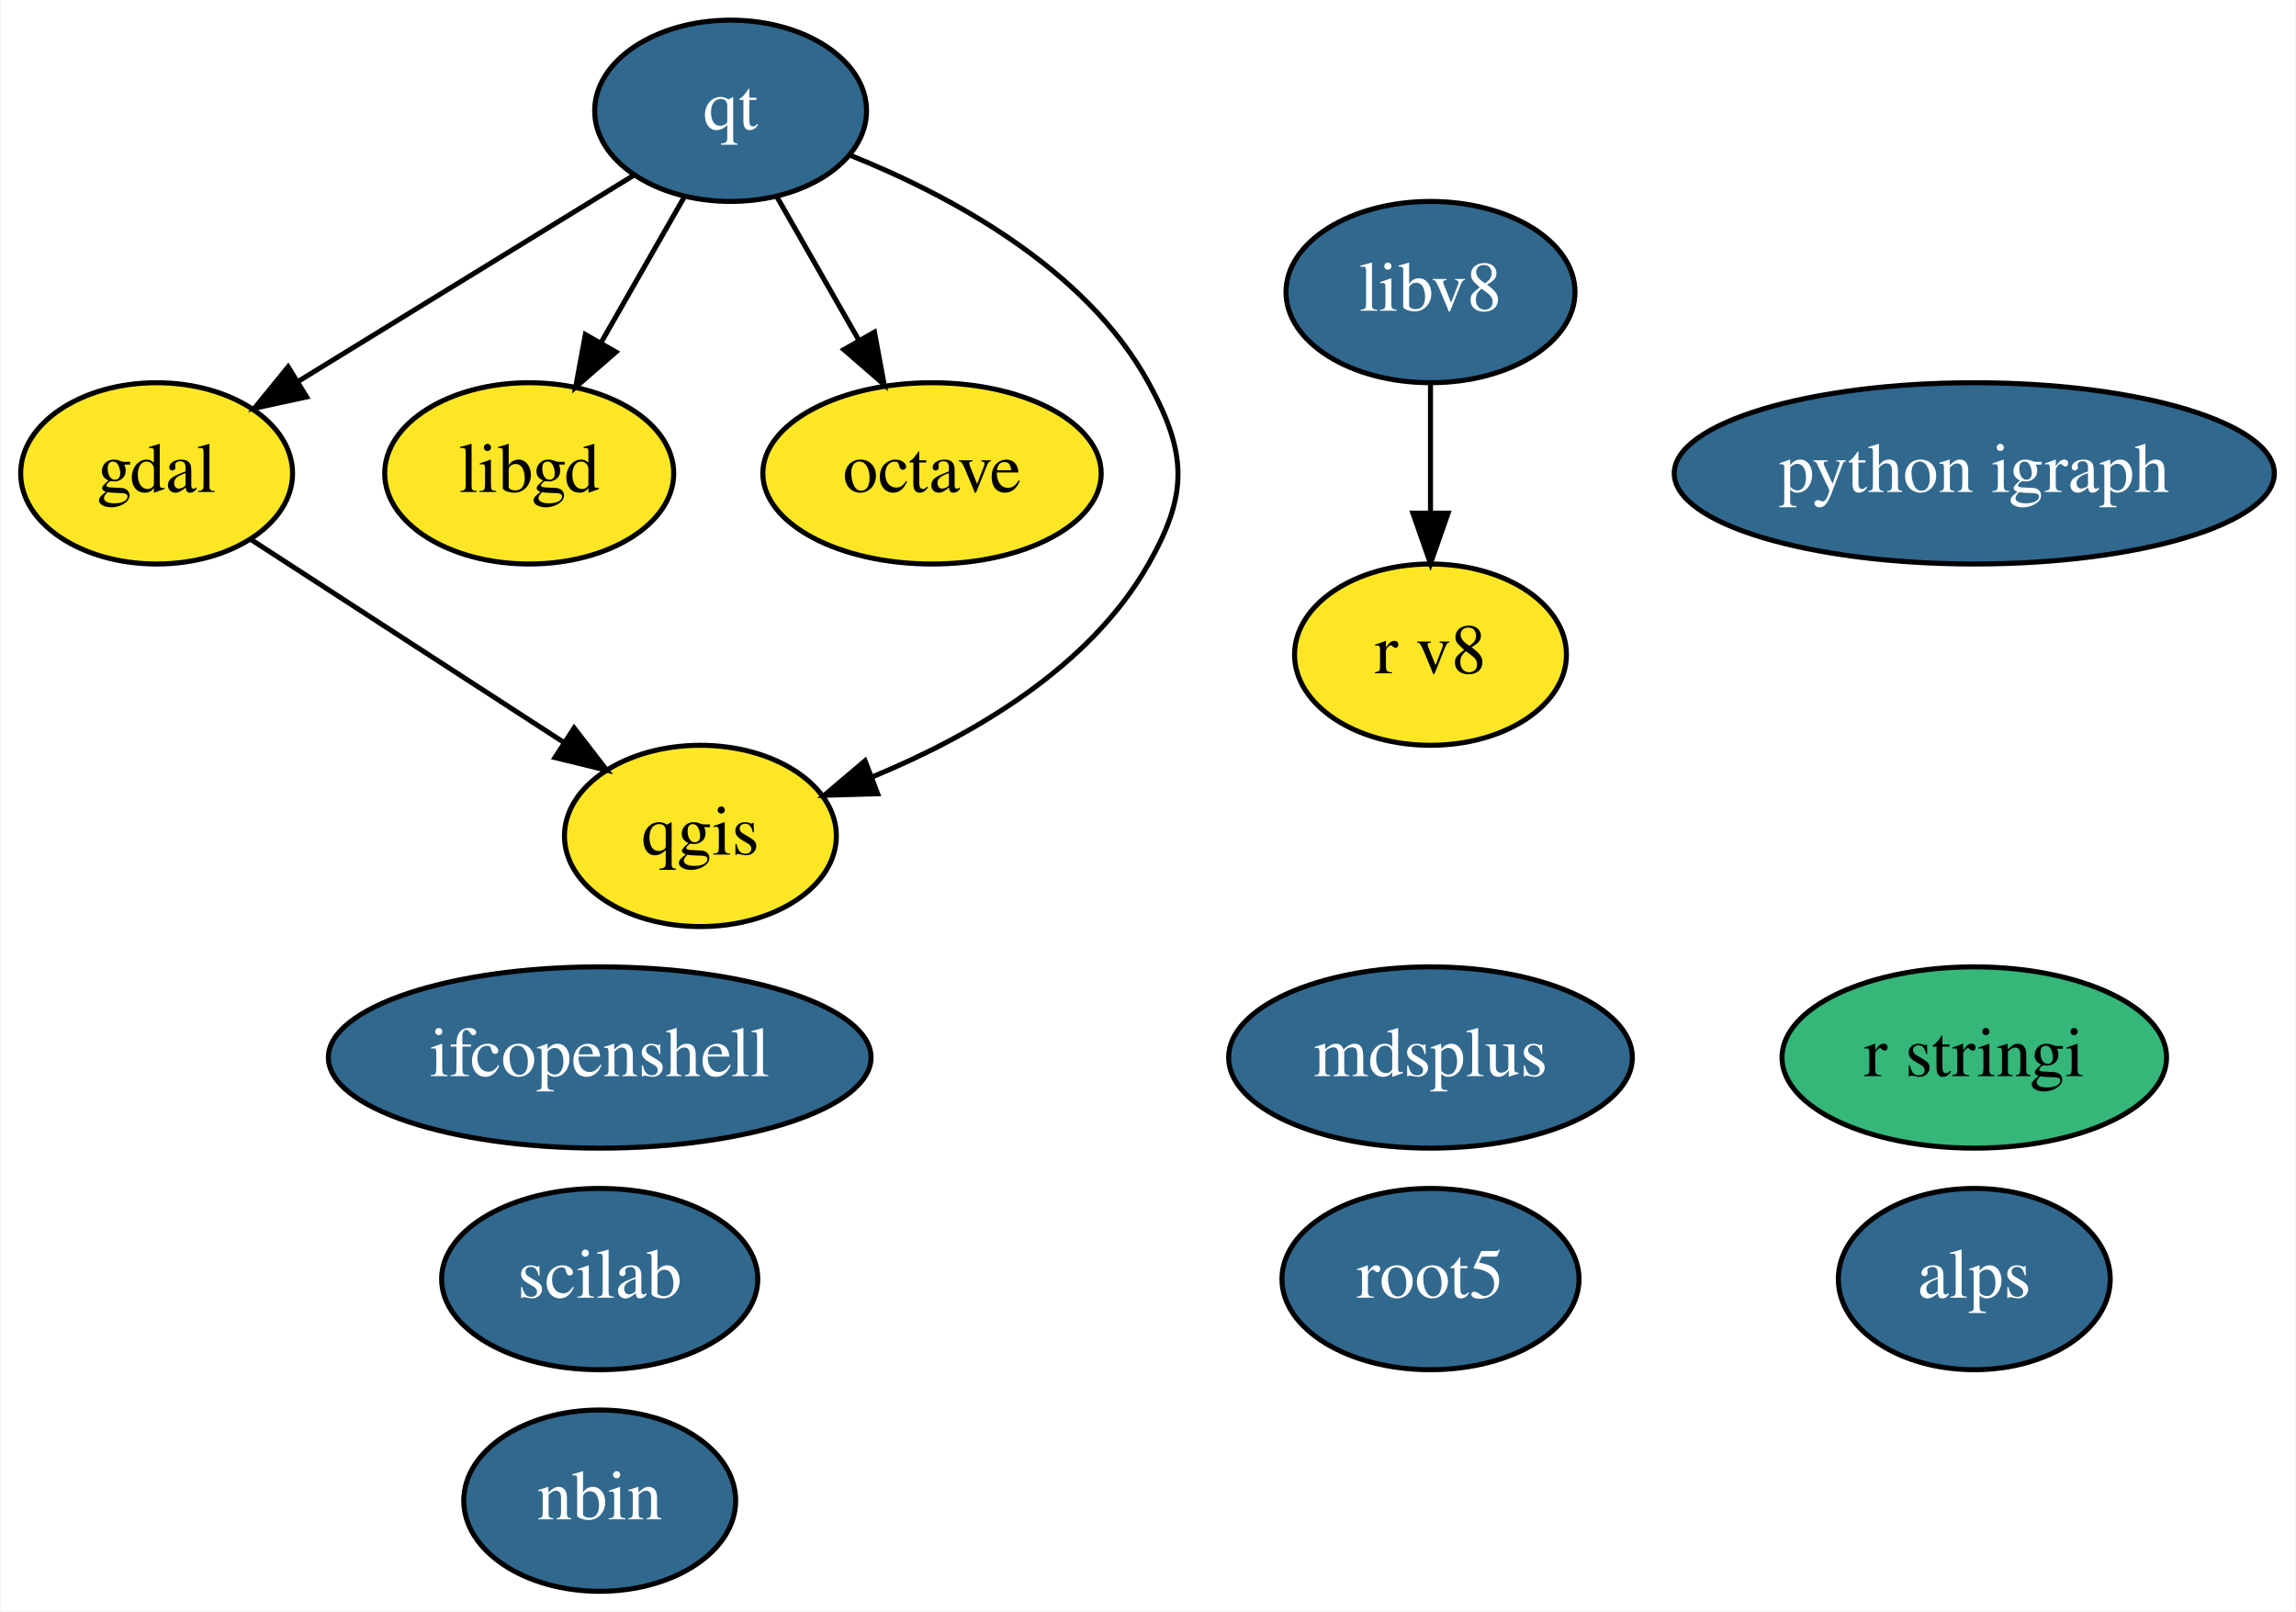
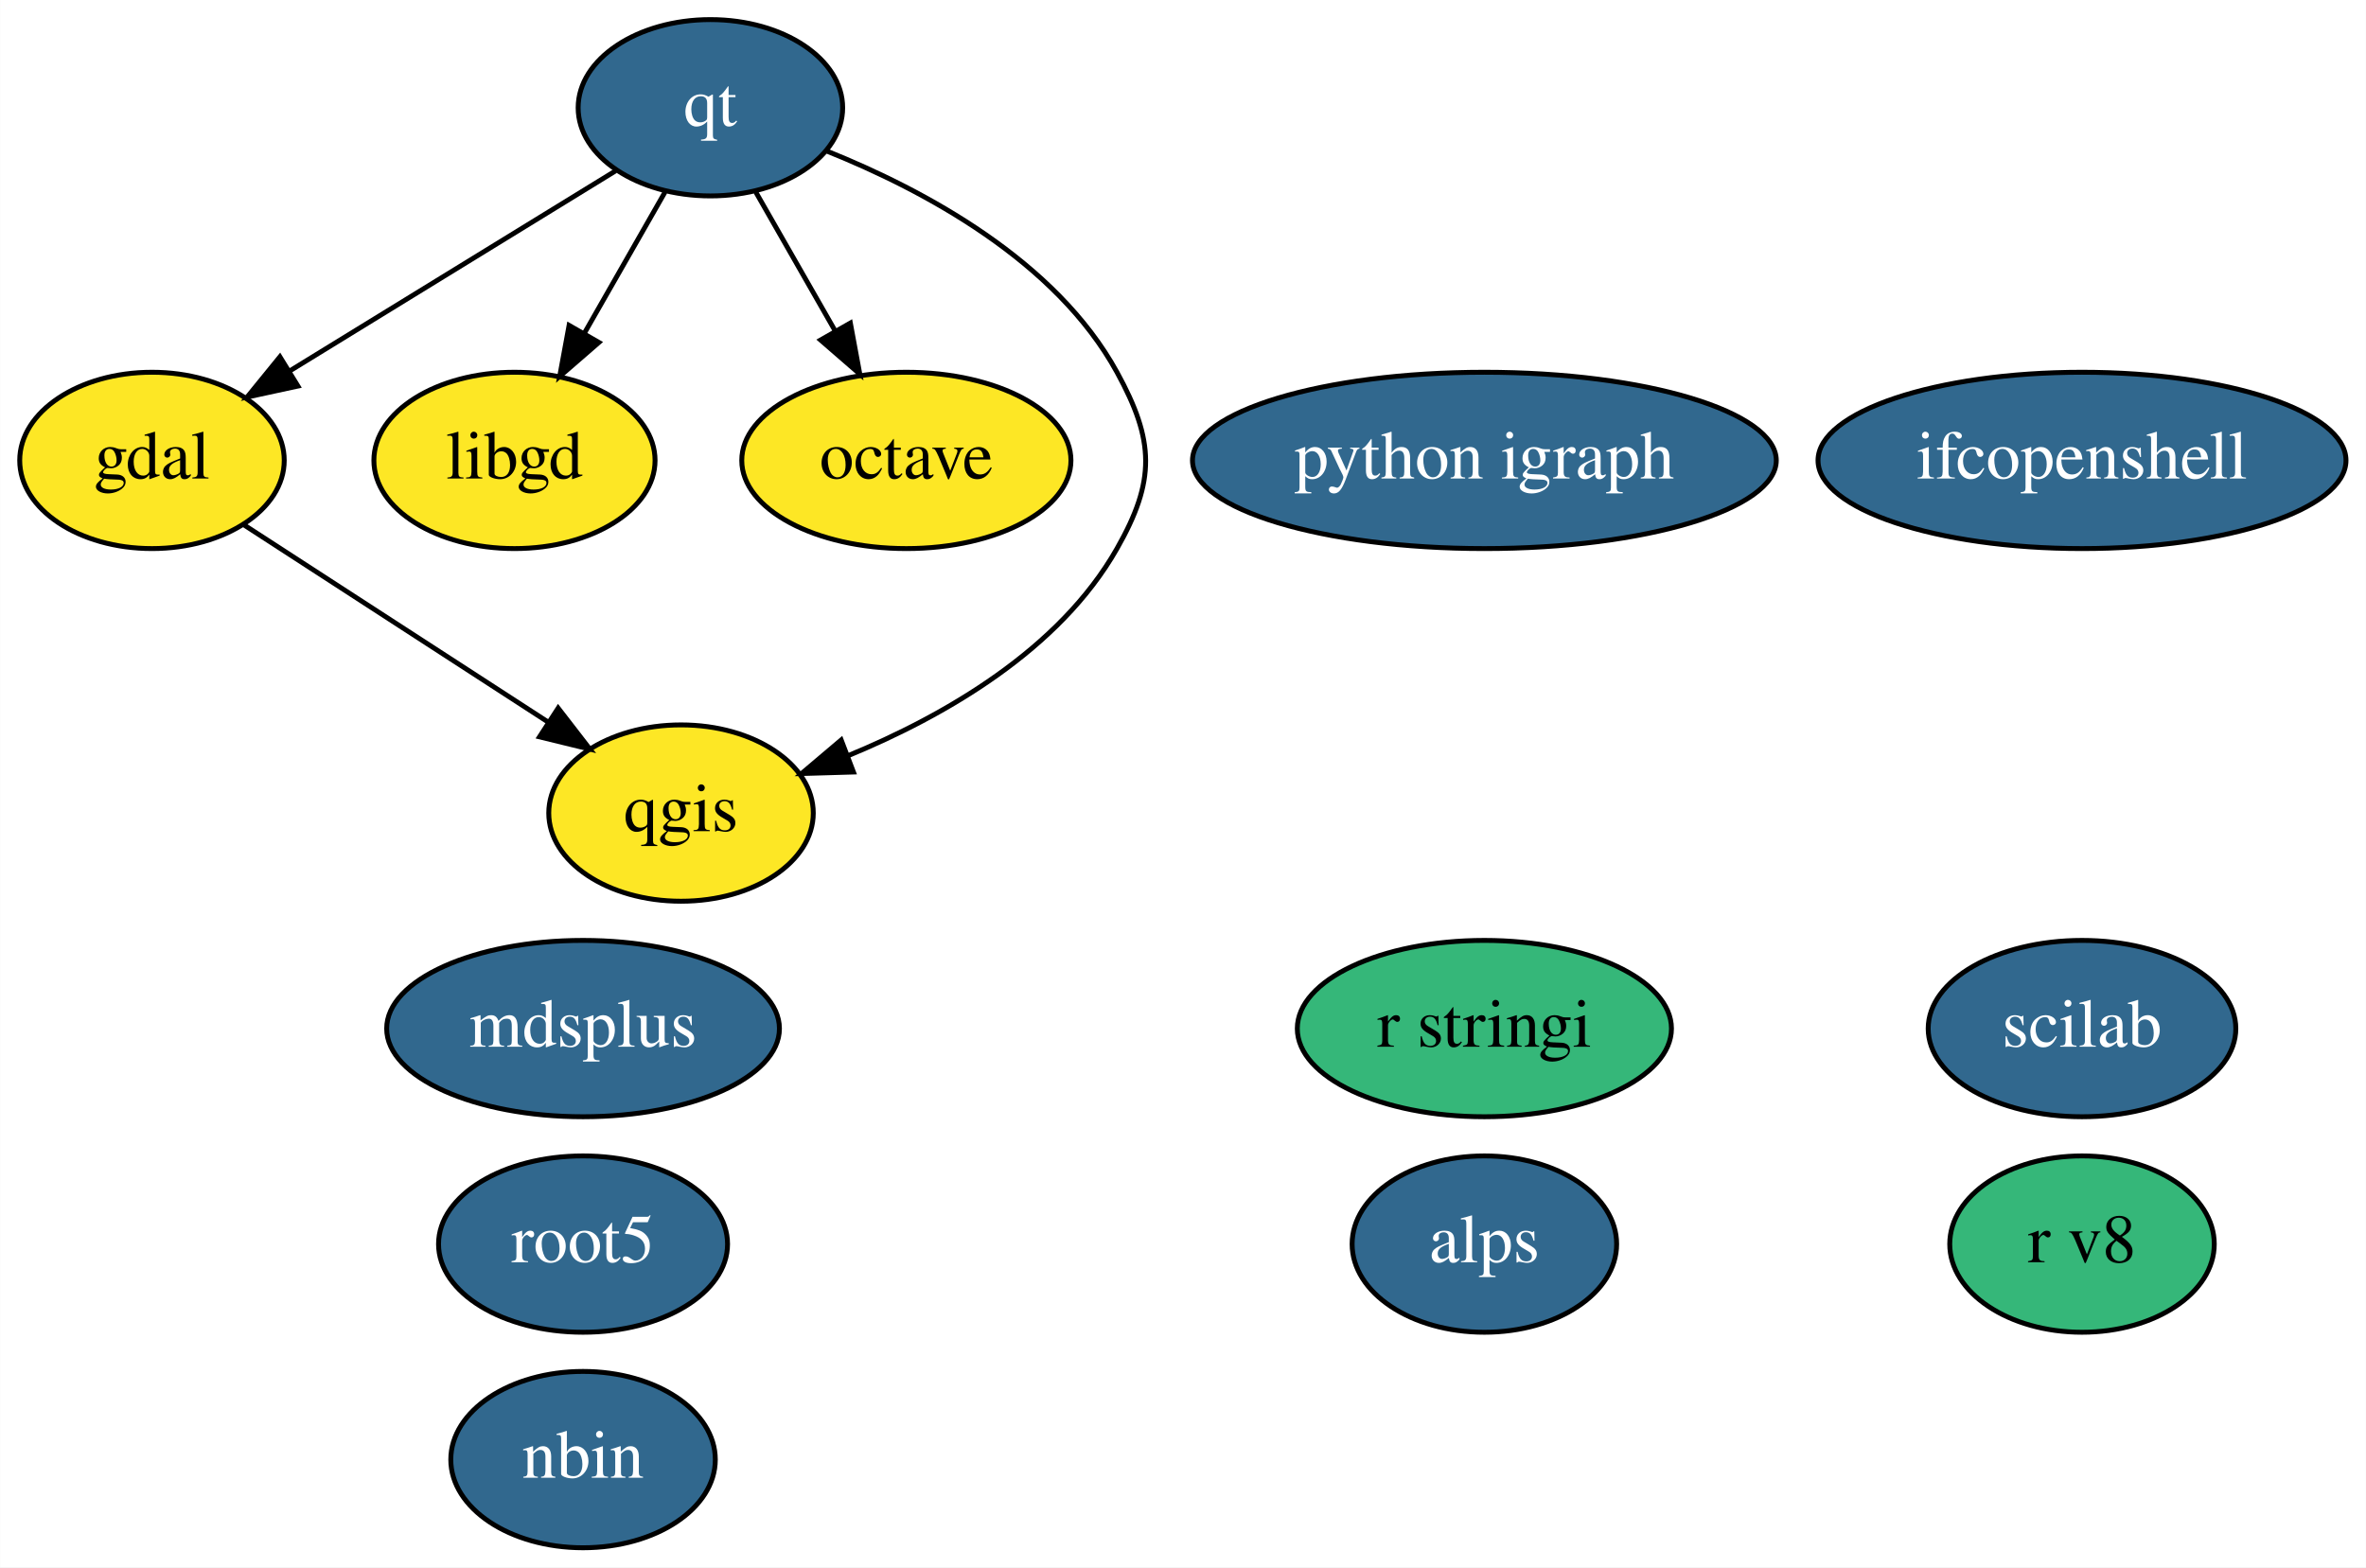
- <svg xmlns="http://www.w3.org/2000/svg" xmlns:xlink="http://www.w3.org/1999/xlink" width="456pt" height="320pt" viewBox="0.00 0.00 455.79 320.00">
+ <svg xmlns="http://www.w3.org/2000/svg" xmlns:xlink="http://www.w3.org/1999/xlink" width="483pt" height="320pt" viewBox="0.00 0.00 482.95 320.00">
  <g id="graph0" class="graph" transform="scale(1 1) rotate(0) translate(4 316)">
-     <polygon fill="white" stroke="transparent" points="-4,4 -4,-316 451.79,-316 451.79,4 -4,4" />
+     <polygon fill="white" stroke="transparent" points="-4,4 -4,-316 478.95,-316 478.95,4 -4,4" />
    <g id="node1" class="node">
      <g id="a_node1">
        <a xlink:href="https://github.com/conda-forge/gdal-feedstock" xlink:title="gdal">
          <ellipse fill="#fde725" stroke="black" cx="27" cy="-222" rx="27" ry="18" />
          <text text-anchor="middle" x="27" y="-218.3" font-family="Times,serif" font-size="14.00">gdal</text>
        </a>
      </g>
    </g>
    <g id="node5" class="node">
      <g id="a_node5">
        <a xlink:href="https://github.com/conda-forge/qgis-feedstock" xlink:title="qgis">
          <ellipse fill="#fde725" stroke="black" cx="135" cy="-150" rx="27" ry="18" />
          <text text-anchor="middle" x="135" y="-146.3" font-family="Times,serif" font-size="14.00">qgis</text>
        </a>
      </g>
    </g>
    <g id="edge1" class="edge">
      <path fill="none" stroke="black" d="M45.81,-208.81C63,-197.67 88.62,-181.06 107.99,-168.5" />
      <polygon fill="black" stroke="black" points="109.92,-171.43 116.4,-163.05 106.11,-165.56 109.92,-171.43" />
    </g>
    <g id="node2" class="node">
      <g id="a_node2">
        <a xlink:href="https://github.com/conda-forge/libgd-feedstock" xlink:title="libgd">
          <ellipse fill="#fde725" stroke="black" cx="101" cy="-222" rx="28.7" ry="18" />
          <text text-anchor="middle" x="101" y="-218.3" font-family="Times,serif" font-size="14.00">libgd</text>
        </a>
      </g>
    </g>
    <g id="node3" class="node">
      <g id="a_node3">
        <a xlink:href="https://github.com/conda-forge/octave-feedstock" xlink:title="octave">
          <ellipse fill="#fde725" stroke="black" cx="181" cy="-222" rx="33.6" ry="18" />
          <text text-anchor="middle" x="181" y="-218.3" font-family="Times,serif" font-size="14.00">octave</text>
        </a>
      </g>
    </g>
    <g id="node4" class="node">
      <g id="a_node4">
        <a xlink:href="https://github.com/conda-forge/python-igraph-feedstock/pull/31" xlink:title="python igraph">
-           <ellipse fill="#31688e" stroke="black" cx="388" cy="-222" rx="59.59" ry="18" />
-           <text text-anchor="middle" x="388" y="-218.3" font-family="Times,serif" font-size="14.00" fill="white">python igraph</text>
+           <ellipse fill="#31688e" stroke="black" cx="299" cy="-222" rx="59.59" ry="18" />
+           <text text-anchor="middle" x="299" y="-218.3" font-family="Times,serif" font-size="14.00" fill="white">python igraph</text>
        </a>
      </g>
    </g>
    <g id="node6" class="node">
      <g id="a_node6">
        <a xlink:href="https://github.com/conda-forge/qt-feedstock/pull/157" xlink:title="qt">
          <ellipse fill="#31688e" stroke="black" cx="141" cy="-294" rx="27" ry="18" />
          <text text-anchor="middle" x="141" y="-290.3" font-family="Times,serif" font-size="14.00" fill="white">qt</text>
        </a>
      </g>
    </g>
-     <g id="edge4" class="edge">
+     <g id="edge5" class="edge">
      <path fill="none" stroke="black" d="M121.66,-281.13C103.4,-269.91 75.81,-252.97 55.11,-240.26" />
      <polygon fill="black" stroke="black" points="56.79,-237.18 46.43,-234.93 53.12,-243.15 56.79,-237.18" />
    </g>
-     <g id="edge5" class="edge">
+     <g id="edge4" class="edge">
      <path fill="none" stroke="black" d="M131.72,-276.76C126.83,-268.19 120.71,-257.49 115.23,-247.9" />
      <polygon fill="black" stroke="black" points="118.23,-246.09 110.23,-239.15 112.15,-249.57 118.23,-246.09" />
    </g>
    <g id="edge2" class="edge">
      <path fill="none" stroke="black" d="M150.28,-276.76C155.05,-268.4 160.99,-258.02 166.37,-248.61" />
      <polygon fill="black" stroke="black" points="169.57,-250.05 171.5,-239.63 163.49,-246.58 169.57,-250.05" />
    </g>
    <g id="edge3" class="edge">
      <path fill="none" stroke="black" d="M164.78,-285.15C184.59,-277.2 211.51,-262.79 224,-240 231.69,-225.97 231.91,-217.91 224,-204 212.24,-183.31 188.85,-169.85 169,-161.67" />
      <polygon fill="black" stroke="black" points="170.2,-158.38 159.61,-158.07 167.7,-164.92 170.2,-158.38" />
    </g>
    <g id="node7" class="node">
      <g id="a_node7">
        <a xlink:href="https://github.com/conda-forge/r-stringi-feedstock" xlink:title="r stringi">
-           <ellipse fill="#35b779" stroke="black" cx="388" cy="-106" rx="38.19" ry="18" />
-           <text text-anchor="middle" x="388" y="-102.3" font-family="Times,serif" font-size="14.00">r stringi</text>
+           <ellipse fill="#35b779" stroke="black" cx="299" cy="-106" rx="38.19" ry="18" />
+           <text text-anchor="middle" x="299" y="-102.3" font-family="Times,serif" font-size="14.00">r stringi</text>
        </a>
      </g>
    </g>
    <g id="node8" class="node">
      <g id="a_node8">
        <a xlink:href="https://github.com/conda-forge/root5-feedstock/pull/22" xlink:title="root5">
-           <ellipse fill="#31688e" stroke="black" cx="280" cy="-62" rx="29.5" ry="18" />
-           <text text-anchor="middle" x="280" y="-58.3" font-family="Times,serif" font-size="14.00" fill="white">root5</text>
+           <ellipse fill="#31688e" stroke="black" cx="115" cy="-62" rx="29.5" ry="18" />
+           <text text-anchor="middle" x="115" y="-58.3" font-family="Times,serif" font-size="14.00" fill="white">root5</text>
        </a>
      </g>
    </g>
    <g id="node9" class="node">
      <g id="a_node9">
        <a xlink:href="https://github.com/conda-forge/alps-feedstock/pull/32" xlink:title="alps">
-           <ellipse fill="#31688e" stroke="black" cx="388" cy="-62" rx="27" ry="18" />
-           <text text-anchor="middle" x="388" y="-58.3" font-family="Times,serif" font-size="14.00" fill="white">alps</text>
+           <ellipse fill="#31688e" stroke="black" cx="299" cy="-62" rx="27" ry="18" />
+           <text text-anchor="middle" x="299" y="-58.3" font-family="Times,serif" font-size="14.00" fill="white">alps</text>
        </a>
      </g>
    </g>
    <g id="node10" class="node">
      <g id="a_node10">
        <a xlink:href="https://github.com/conda-forge/mdsplus-feedstock/pull/12" xlink:title="mdsplus">
-           <ellipse fill="#31688e" stroke="black" cx="280" cy="-106" rx="40.09" ry="18" />
-           <text text-anchor="middle" x="280" y="-102.3" font-family="Times,serif" font-size="14.00" fill="white">mdsplus</text>
+           <ellipse fill="#31688e" stroke="black" cx="115" cy="-106" rx="40.09" ry="18" />
+           <text text-anchor="middle" x="115" y="-102.3" font-family="Times,serif" font-size="14.00" fill="white">mdsplus</text>
        </a>
      </g>
    </g>
    <g id="node11" class="node">
      <g id="a_node11">
        <a xlink:href="https://github.com/conda-forge/scilab-feedstock/pull/14" xlink:title="scilab">
-           <ellipse fill="#31688e" stroke="black" cx="115" cy="-62" rx="31.4" ry="18" />
-           <text text-anchor="middle" x="115" y="-58.3" font-family="Times,serif" font-size="14.00" fill="white">scilab</text>
+           <ellipse fill="#31688e" stroke="black" cx="421" cy="-106" rx="31.4" ry="18" />
+           <text text-anchor="middle" x="421" y="-102.3" font-family="Times,serif" font-size="14.00" fill="white">scilab</text>
        </a>
      </g>
    </g>
    <g id="node12" class="node">
      <g id="a_node12">
        <a xlink:href="https://github.com/conda-forge/ifcopenshell-feedstock/pull/10" xlink:title="ifcopenshell">
-           <ellipse fill="#31688e" stroke="black" cx="115" cy="-106" rx="53.89" ry="18" />
-           <text text-anchor="middle" x="115" y="-102.3" font-family="Times,serif" font-size="14.00" fill="white">ifcopenshell</text>
+           <ellipse fill="#31688e" stroke="black" cx="421" cy="-222" rx="53.89" ry="18" />
+           <text text-anchor="middle" x="421" y="-218.3" font-family="Times,serif" font-size="14.00" fill="white">ifcopenshell</text>
        </a>
      </g>
    </g>
    <g id="node13" class="node">
      <g id="a_node13">
-         <a xlink:href="https://github.com/conda-forge/libv8-feedstock/pull/12" xlink:title="libv8">
-           <ellipse fill="#31688e" stroke="black" cx="280" cy="-258" rx="28.7" ry="18" />
-           <text text-anchor="middle" x="280" y="-254.3" font-family="Times,serif" font-size="14.00" fill="white">libv8</text>
+         <a xlink:href="https://github.com/conda-forge/r-v8-feedstock" xlink:title="r v8">
+           <ellipse fill="#35b779" stroke="black" cx="421" cy="-62" rx="27" ry="18" />
+           <text text-anchor="middle" x="421" y="-58.3" font-family="Times,serif" font-size="14.00">r v8</text>
        </a>
      </g>
    </g>
    <g id="node14" class="node">
      <g id="a_node14">
-         <a xlink:href="https://github.com/conda-forge/r-v8-feedstock" xlink:title="r v8">
-           <ellipse fill="#fde725" stroke="black" cx="280" cy="-186" rx="27" ry="18" />
-           <text text-anchor="middle" x="280" y="-182.3" font-family="Times,serif" font-size="14.00">r v8</text>
-         </a>
-       </g>
-     </g>
-     <g id="edge6" class="edge">
-       <path fill="none" stroke="black" d="M280,-239.7C280,-231.98 280,-222.71 280,-214.11" />
-       <polygon fill="black" stroke="black" points="283.5,-214.1 280,-204.1 276.5,-214.1 283.5,-214.1" />
-     </g>
-     <g id="node15" class="node">
-       <g id="a_node15">
        <a xlink:href="https://github.com/conda-forge/nbin-feedstock/pull/1" xlink:title="nbin">
          <ellipse fill="#31688e" stroke="black" cx="115" cy="-18" rx="27" ry="18" />
          <text text-anchor="middle" x="115" y="-14.3" font-family="Times,serif" font-size="14.00" fill="white">nbin</text>
        </a>
      </g>
    </g>
  </g>
</svg>
